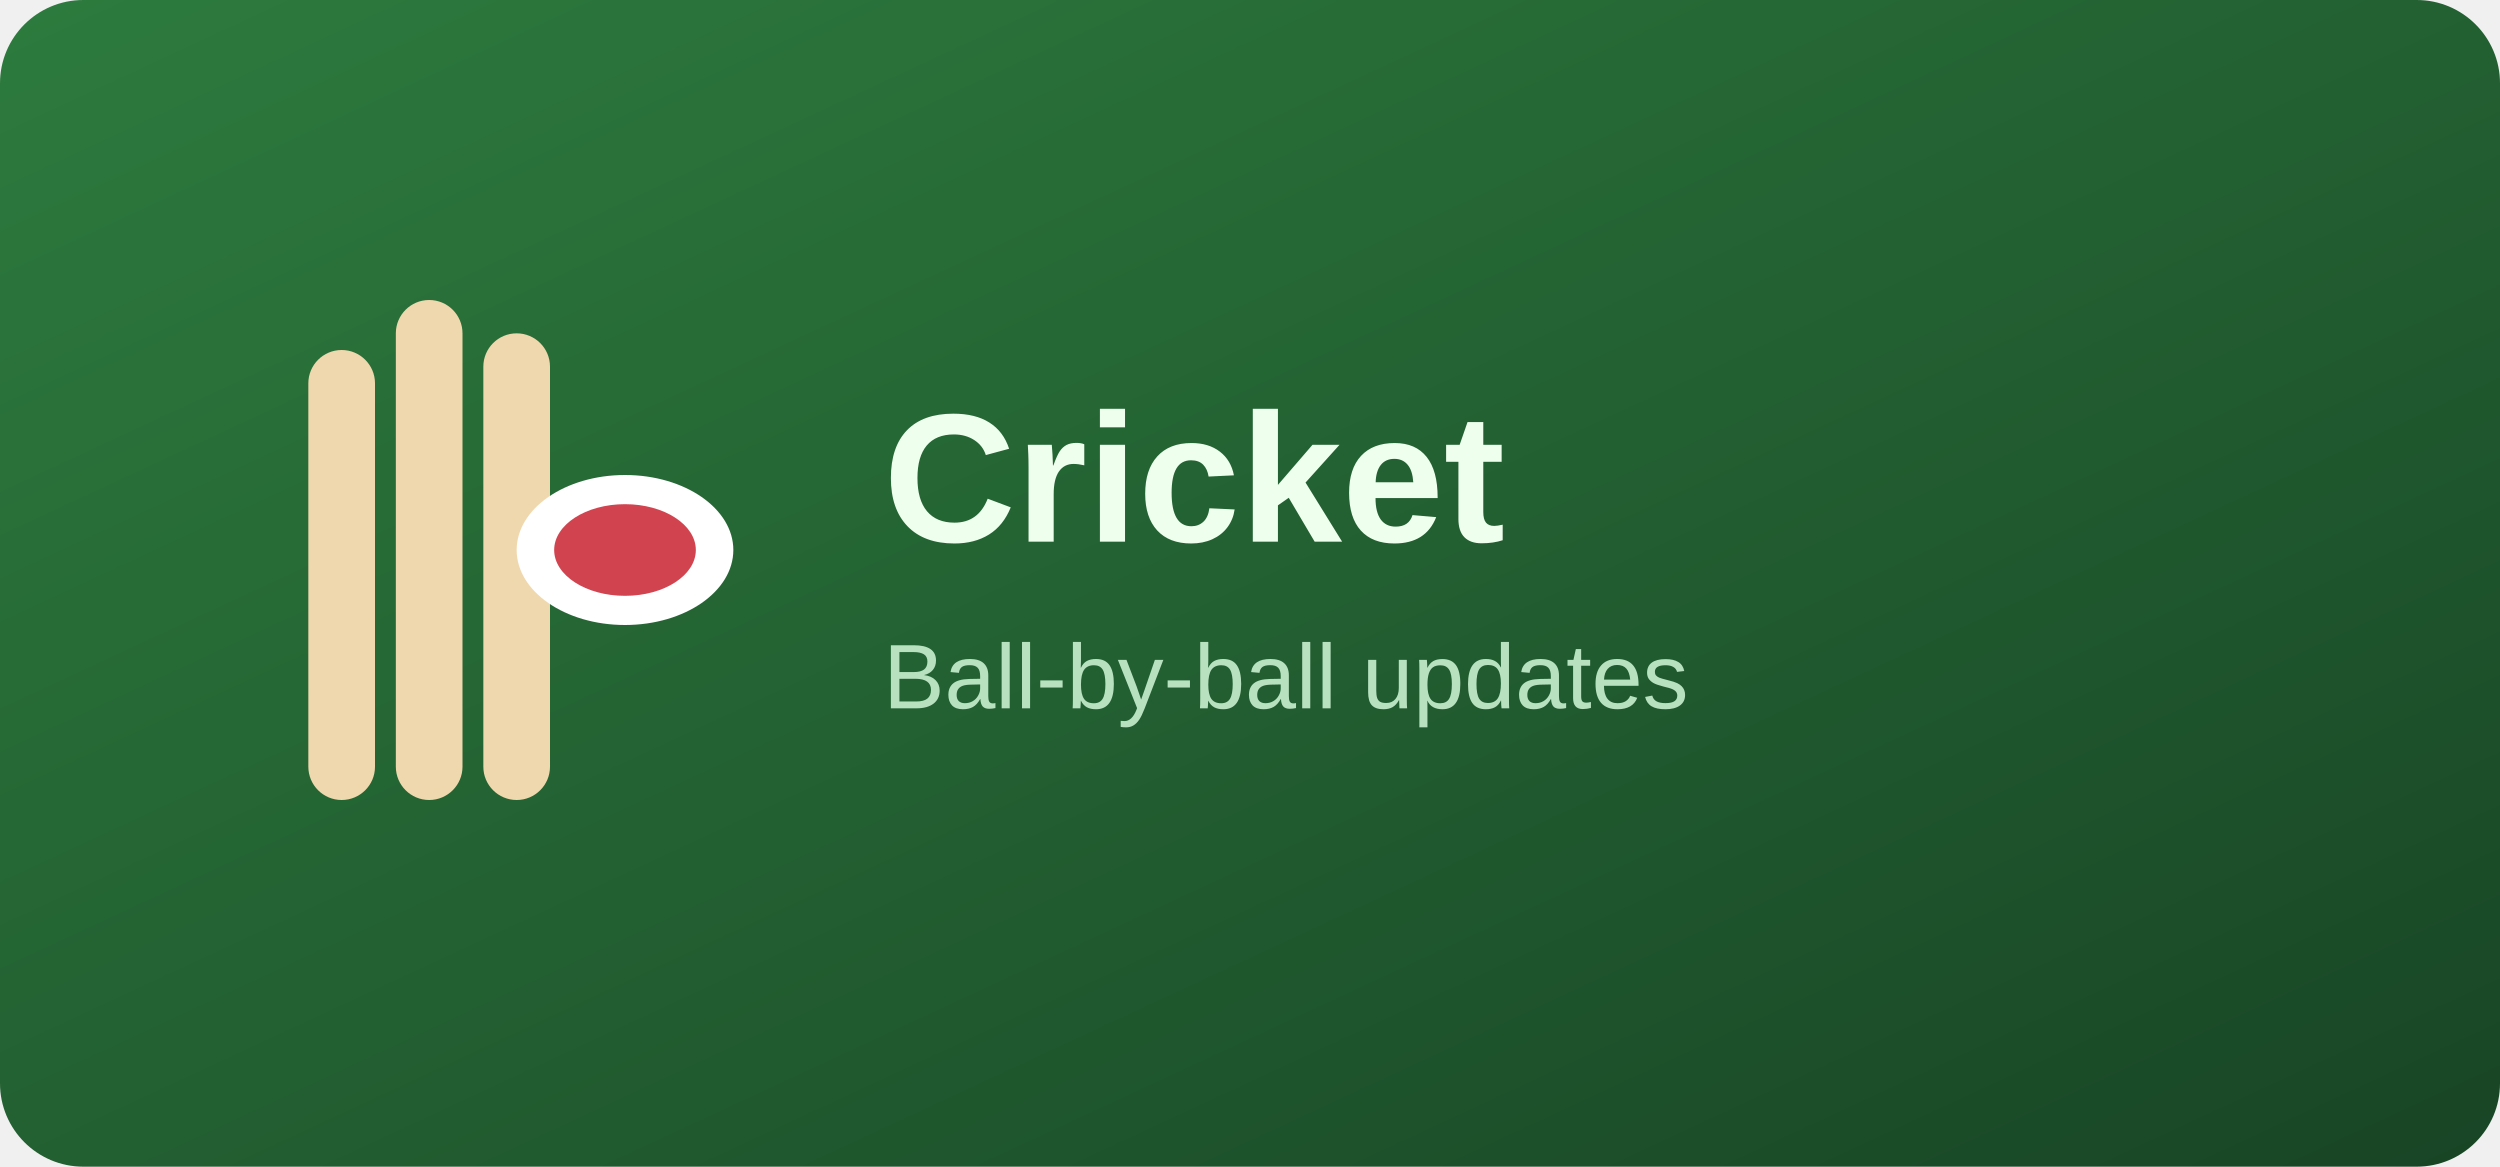
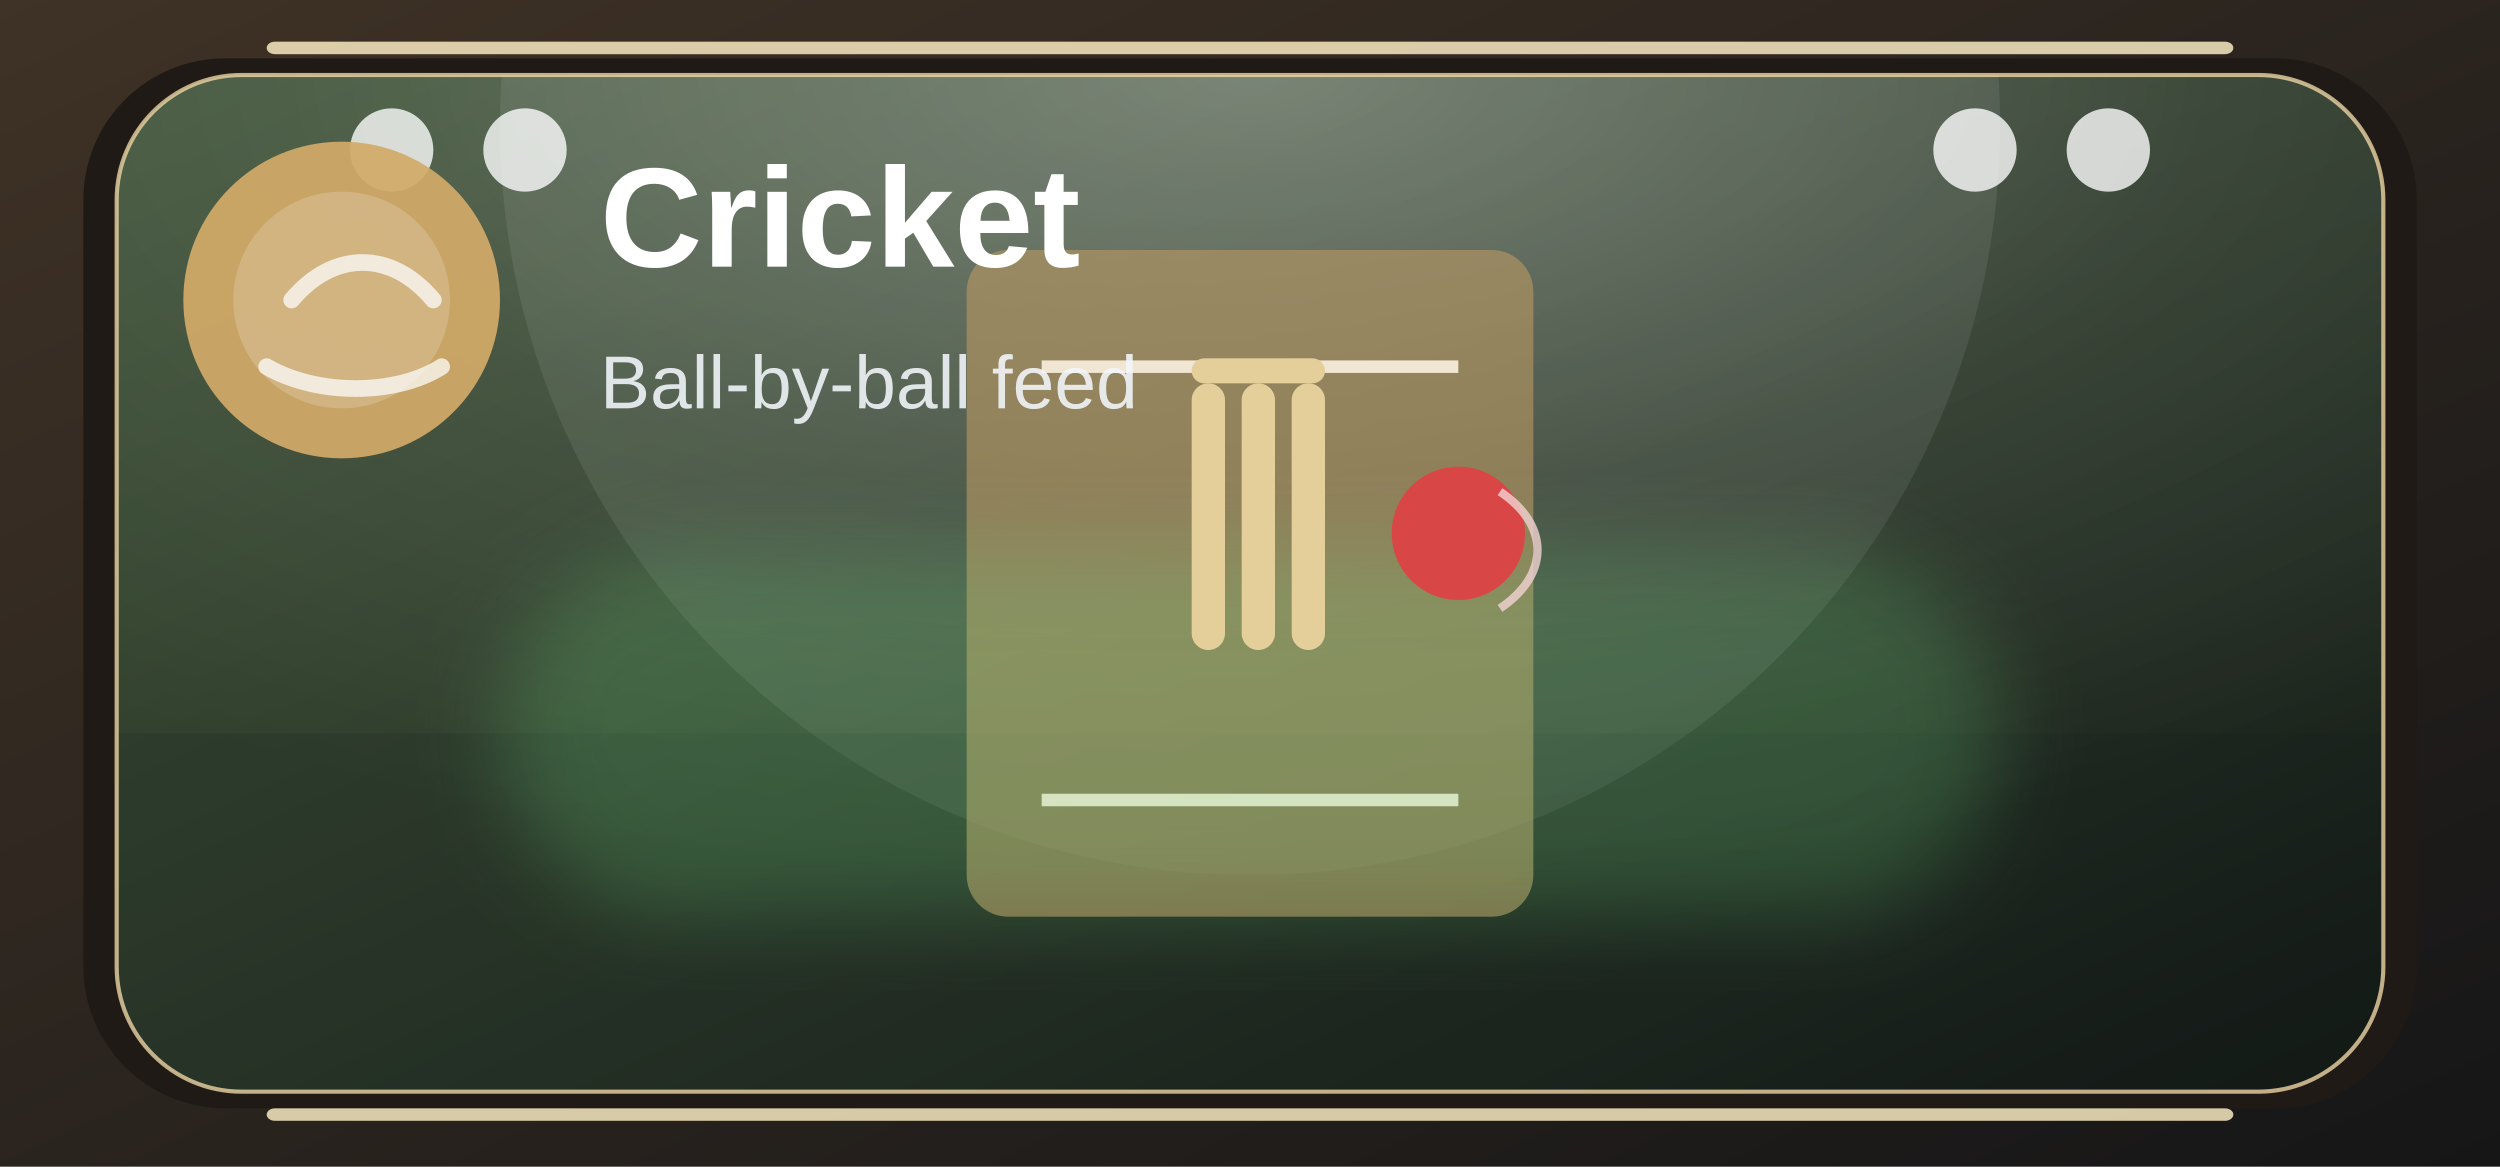
- <svg xmlns="http://www.w3.org/2000/svg" viewBox="0 0 600 280">
+ <svg xmlns="http://www.w3.org/2000/svg" viewBox="0 0 600 280" fill="none">
  <defs>
-     <linearGradient id="g" x1="0" y1="0" x2="1" y2="1">
-       <stop offset="0%" stop-color="#2d7b3e" />
-       <stop offset="100%" stop-color="#184525" />
+     <linearGradient id="cricket-bg" x1="0" y1="0" x2="1" y2="1">
+       <stop offset="0%" stop-color="#41553a" />
+       <stop offset="100%" stop-color="#141a16" />
    </linearGradient>
+     <radialGradient id="cricket-light" cx="50%" cy="0%" r="80%">
+       <stop offset="0%" stop-color="#ffffff" stop-opacity="0.28" />
+       <stop offset="54%" stop-color="#ffffff" stop-opacity="0.08" />
+       <stop offset="100%" stop-color="#ffffff" stop-opacity="0" />
+     </radialGradient>
+     <linearGradient id="cricket-frame" x1="0" y1="0" x2="1" y2="1">
+       <stop offset="0%" stop-color="#3f3226" />
+       <stop offset="100%" stop-color="#161617" />
+     </linearGradient>
+     <clipPath id="cricket-clip">
+       <rect x="28" y="18" width="544" height="244" rx="30" />
+     </clipPath>
+     <filter id="cricket-glow" x="-20%" y="-20%" width="140%" height="140%">
+       <feGaussianBlur stdDeviation="10" />
+     </filter>
  </defs>
-   <rect width="600" height="280" rx="20" fill="url(#g)" />
-   <rect x="74" y="84" width="16" height="108" rx="8" fill="#f0d8ae" />
-   <rect x="95" y="72" width="16" height="120" rx="8" fill="#f0d8ae" />
-   <rect x="116" y="80" width="16" height="112" rx="8" fill="#f0d8ae" />
-   <ellipse cx="150" cy="132" rx="26" ry="18" fill="#ffffff" />
-   <ellipse cx="150" cy="132" rx="17" ry="11" fill="#d1444f" />
-   <text x="212" y="130" fill="#efffed" font-size="44" font-family="Arial, sans-serif" font-weight="700">Cricket</text>
-   <text x="212" y="170" fill="#b8e2bf" font-size="22" font-family="Arial, sans-serif">Ball-by-ball updates</text>
+   <rect width="600" height="280" fill="url(#cricket-frame)" />
+   <rect x="20" y="14" width="560" height="252" rx="34" fill="#201a16" />
+   <g clip-path="url(#cricket-clip)">
+     <rect x="28" y="18" width="544" height="244" rx="30" fill="url(#cricket-bg)" />
+     <rect x="28" y="18" width="544" height="244" rx="30" fill="url(#cricket-light)" />
+     <circle cx="300" cy="30" r="180" fill="#ffffff" opacity="0.08" />
+     <rect x="28" y="176" width="544" height="86" fill="#0b1017" opacity="0.12" />
+     <rect x="232" y="60" width="136" height="160" rx="10" fill="#b89863" opacity="0.62" />
+     <path d="M250 88h100M250 192h100" stroke="#fff6e6" stroke-width="3" opacity="0.86" />
+     <g opacity="0.78">
+       <circle cx="94" cy="36" r="10" fill="#ffffff" />
+       <circle cx="126" cy="36" r="10" fill="#ffffff" />
+       <circle cx="474" cy="36" r="10" fill="#ffffff" />
+       <circle cx="506" cy="36" r="10" fill="#ffffff" />
+     </g>
+     <rect x="44" y="34" width="76" height="76" rx="38" fill="#d2aa68" opacity="0.92" />
+     <circle cx="82" cy="72" r="26" fill="#ffffff" opacity="0.18" />
+     <path d="M70 72c10-12 24-12 34 0" stroke="#ffffff" stroke-width="4" stroke-linecap="round" opacity="0.72" />
+     <path d="M64 88c12 7 31 7 42 0" stroke="#ffffff" stroke-width="4" stroke-linecap="round" opacity="0.72" />
+     <text x="144" y="64" fill="#ffffff" font-family="Manrope, Arial, sans-serif" font-size="34" font-weight="800">Cricket</text>
+     <text x="144" y="98" fill="#f3f6fb" font-family="Manrope, Arial, sans-serif" font-size="18" opacity="0.88">Ball-by-ball feed</text>
+     <g opacity="0.22" filter="url(#cricket-glow)">
+       <rect x="120" y="132" width="360" height="88" rx="44" fill="#74dd83" />
+     </g>
+     <rect x="286" y="92" width="8" height="64" rx="4" fill="#e4cf9b" />
+     <rect x="298" y="92" width="8" height="64" rx="4" fill="#e4cf9b" />
+     <rect x="310" y="92" width="8" height="64" rx="4" fill="#e4cf9b" />
+     <rect x="286" y="86" width="32" height="6" rx="3" fill="#e4cf9b" />
+     <circle cx="350" cy="128" r="16" fill="#d94646" />
+     <path d="M360 118 C372 126, 372 138, 360 146" stroke="#f2d3d3" stroke-width="2" opacity="0.8" />
+   </g>
+   <rect x="28" y="18" width="544" height="244" rx="30" stroke="#f1d9a7" stroke-opacity="0.78" />
+   <rect x="64" y="10" width="472" height="3" rx="2" fill="#fff0c6" opacity="0.82" />
+   <rect x="64" y="266" width="472" height="3" rx="2" fill="#fff0c6" opacity="0.82" />
</svg>
